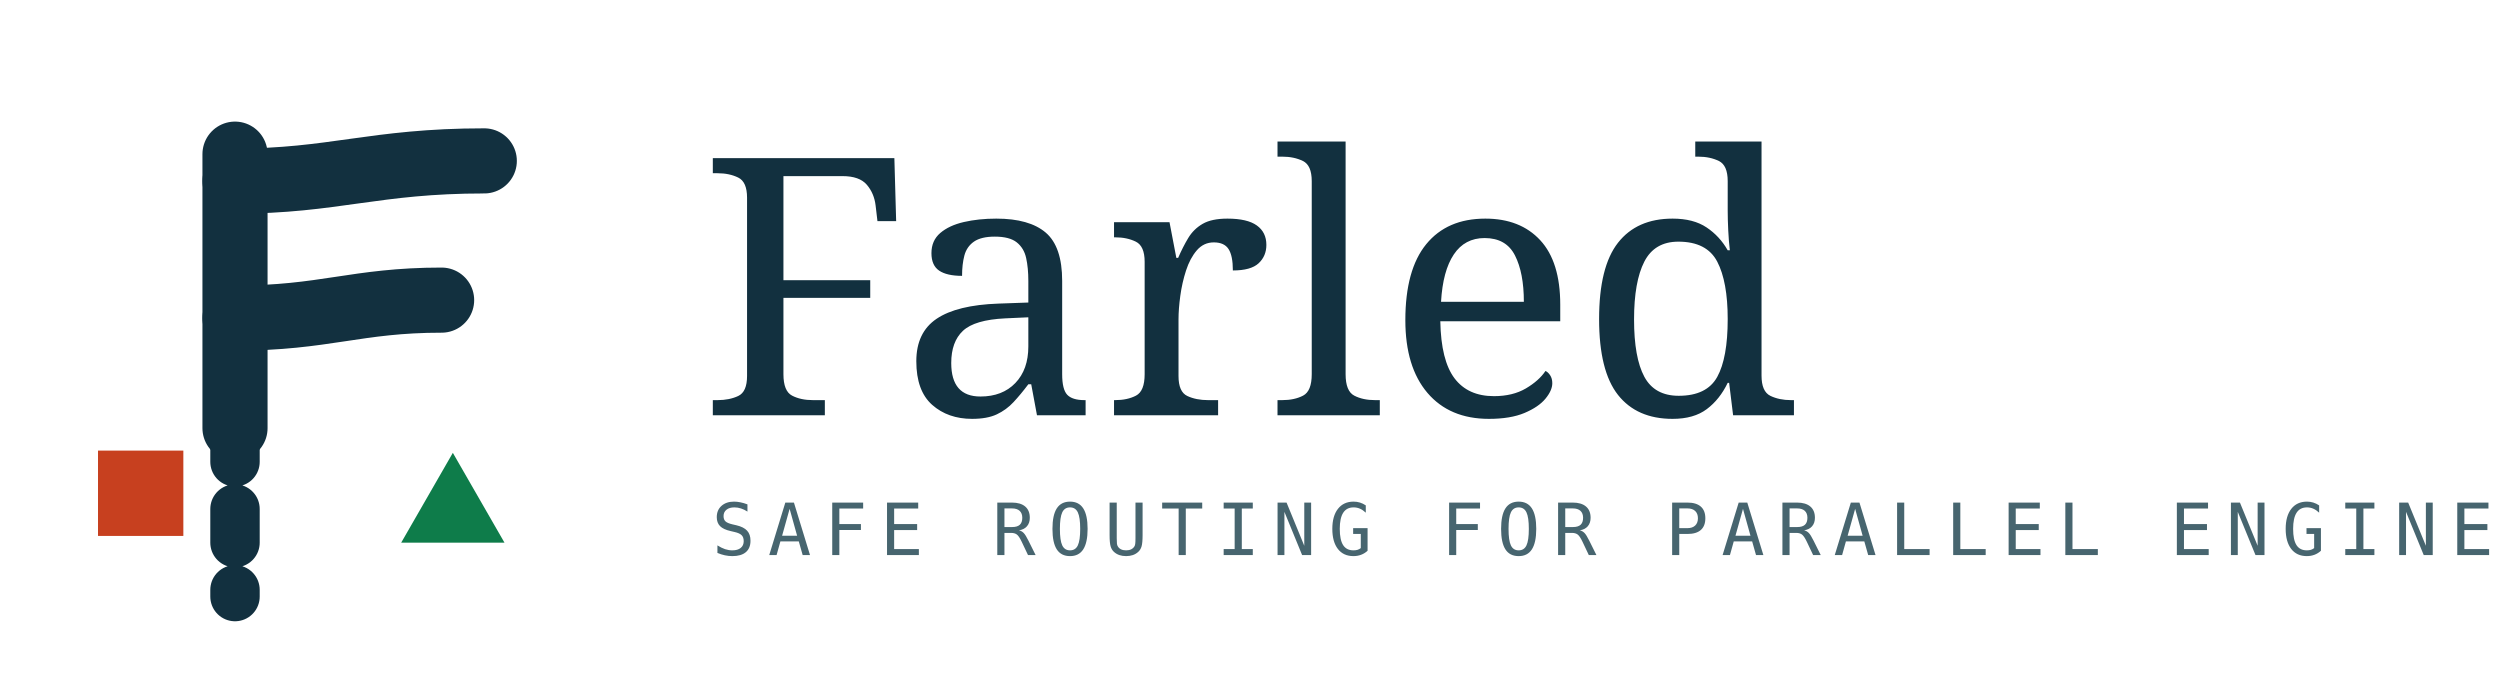
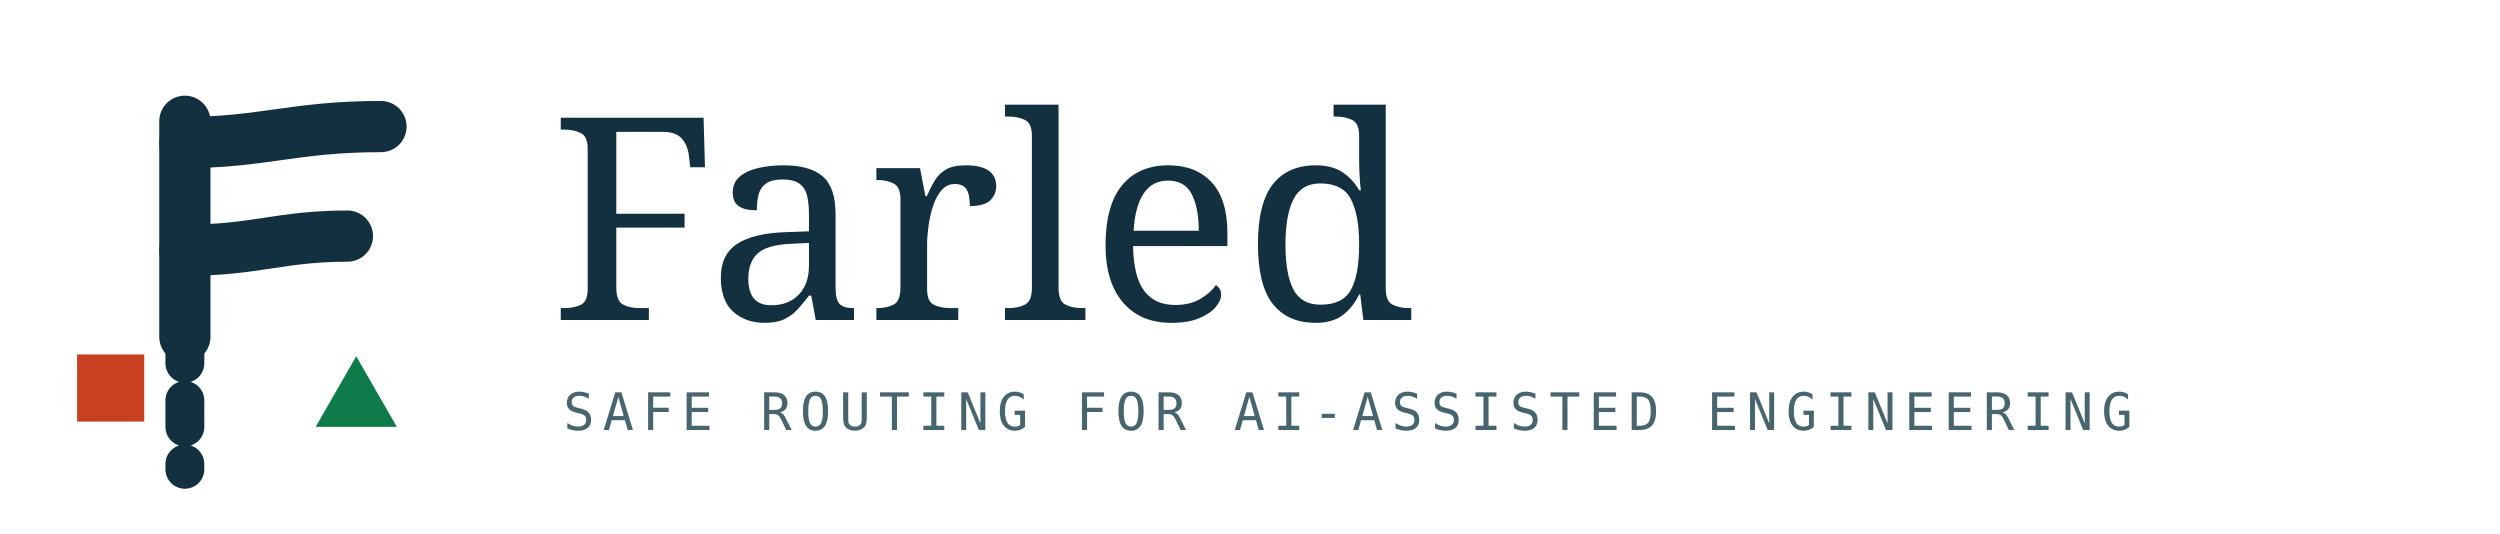
- <svg xmlns="http://www.w3.org/2000/svg" viewBox="0 0 1180 320" role="img" aria-label="Farled — safe routing for AI-assisted engineering">
+ <svg xmlns="http://www.w3.org/2000/svg" viewBox="0 0 1500 320" role="img" aria-label="Farled — safe routing for AI-assisted engineering">
  <g transform="translate(24,24) scale(0.53)">
    <g fill="none" stroke="#12303F" stroke-width="58" stroke-linecap="round">
      <path d="M164 92 V 336" />
      <path d="M164 116 C 252 116 288 98 386 98" />
      <path d="M164 238 C 244 238 272 222 348 222" />
      <path d="M164 336 V 486" stroke-dasharray="30 42" stroke-width="44" />
    </g>
    <rect x="42" y="356" width="76" height="76" fill="#C7401F" />
    <path d="M312 438 h 92 l -46 -80 z" fill="#0E7C4A" />
  </g>
-   <text x="330" y="196" font-family="Newsreader, Georgia, serif" font-weight="500" font-size="170" letter-spacing="0.5" fill="#12303F">Farled</text>
-   <text x="336" y="262" font-family="Spline Sans Mono, ui-monospace, monospace" font-size="34" letter-spacing="6" fill="#47656F">SAFE ROUTING FOR PARALLEL ENGINEERING</text>
+   <text x="330" y="192" font-family="Newsreader, Georgia, serif" font-weight="500" font-size="170" letter-spacing="0.5" fill="#12303F">Farled</text>
+   <text x="338" y="258" font-family="Spline Sans Mono, ui-monospace, monospace" font-size="31" letter-spacing="5" fill="#47656F">SAFE ROUTING FOR AI-ASSISTED ENGINEERING</text>
</svg>
